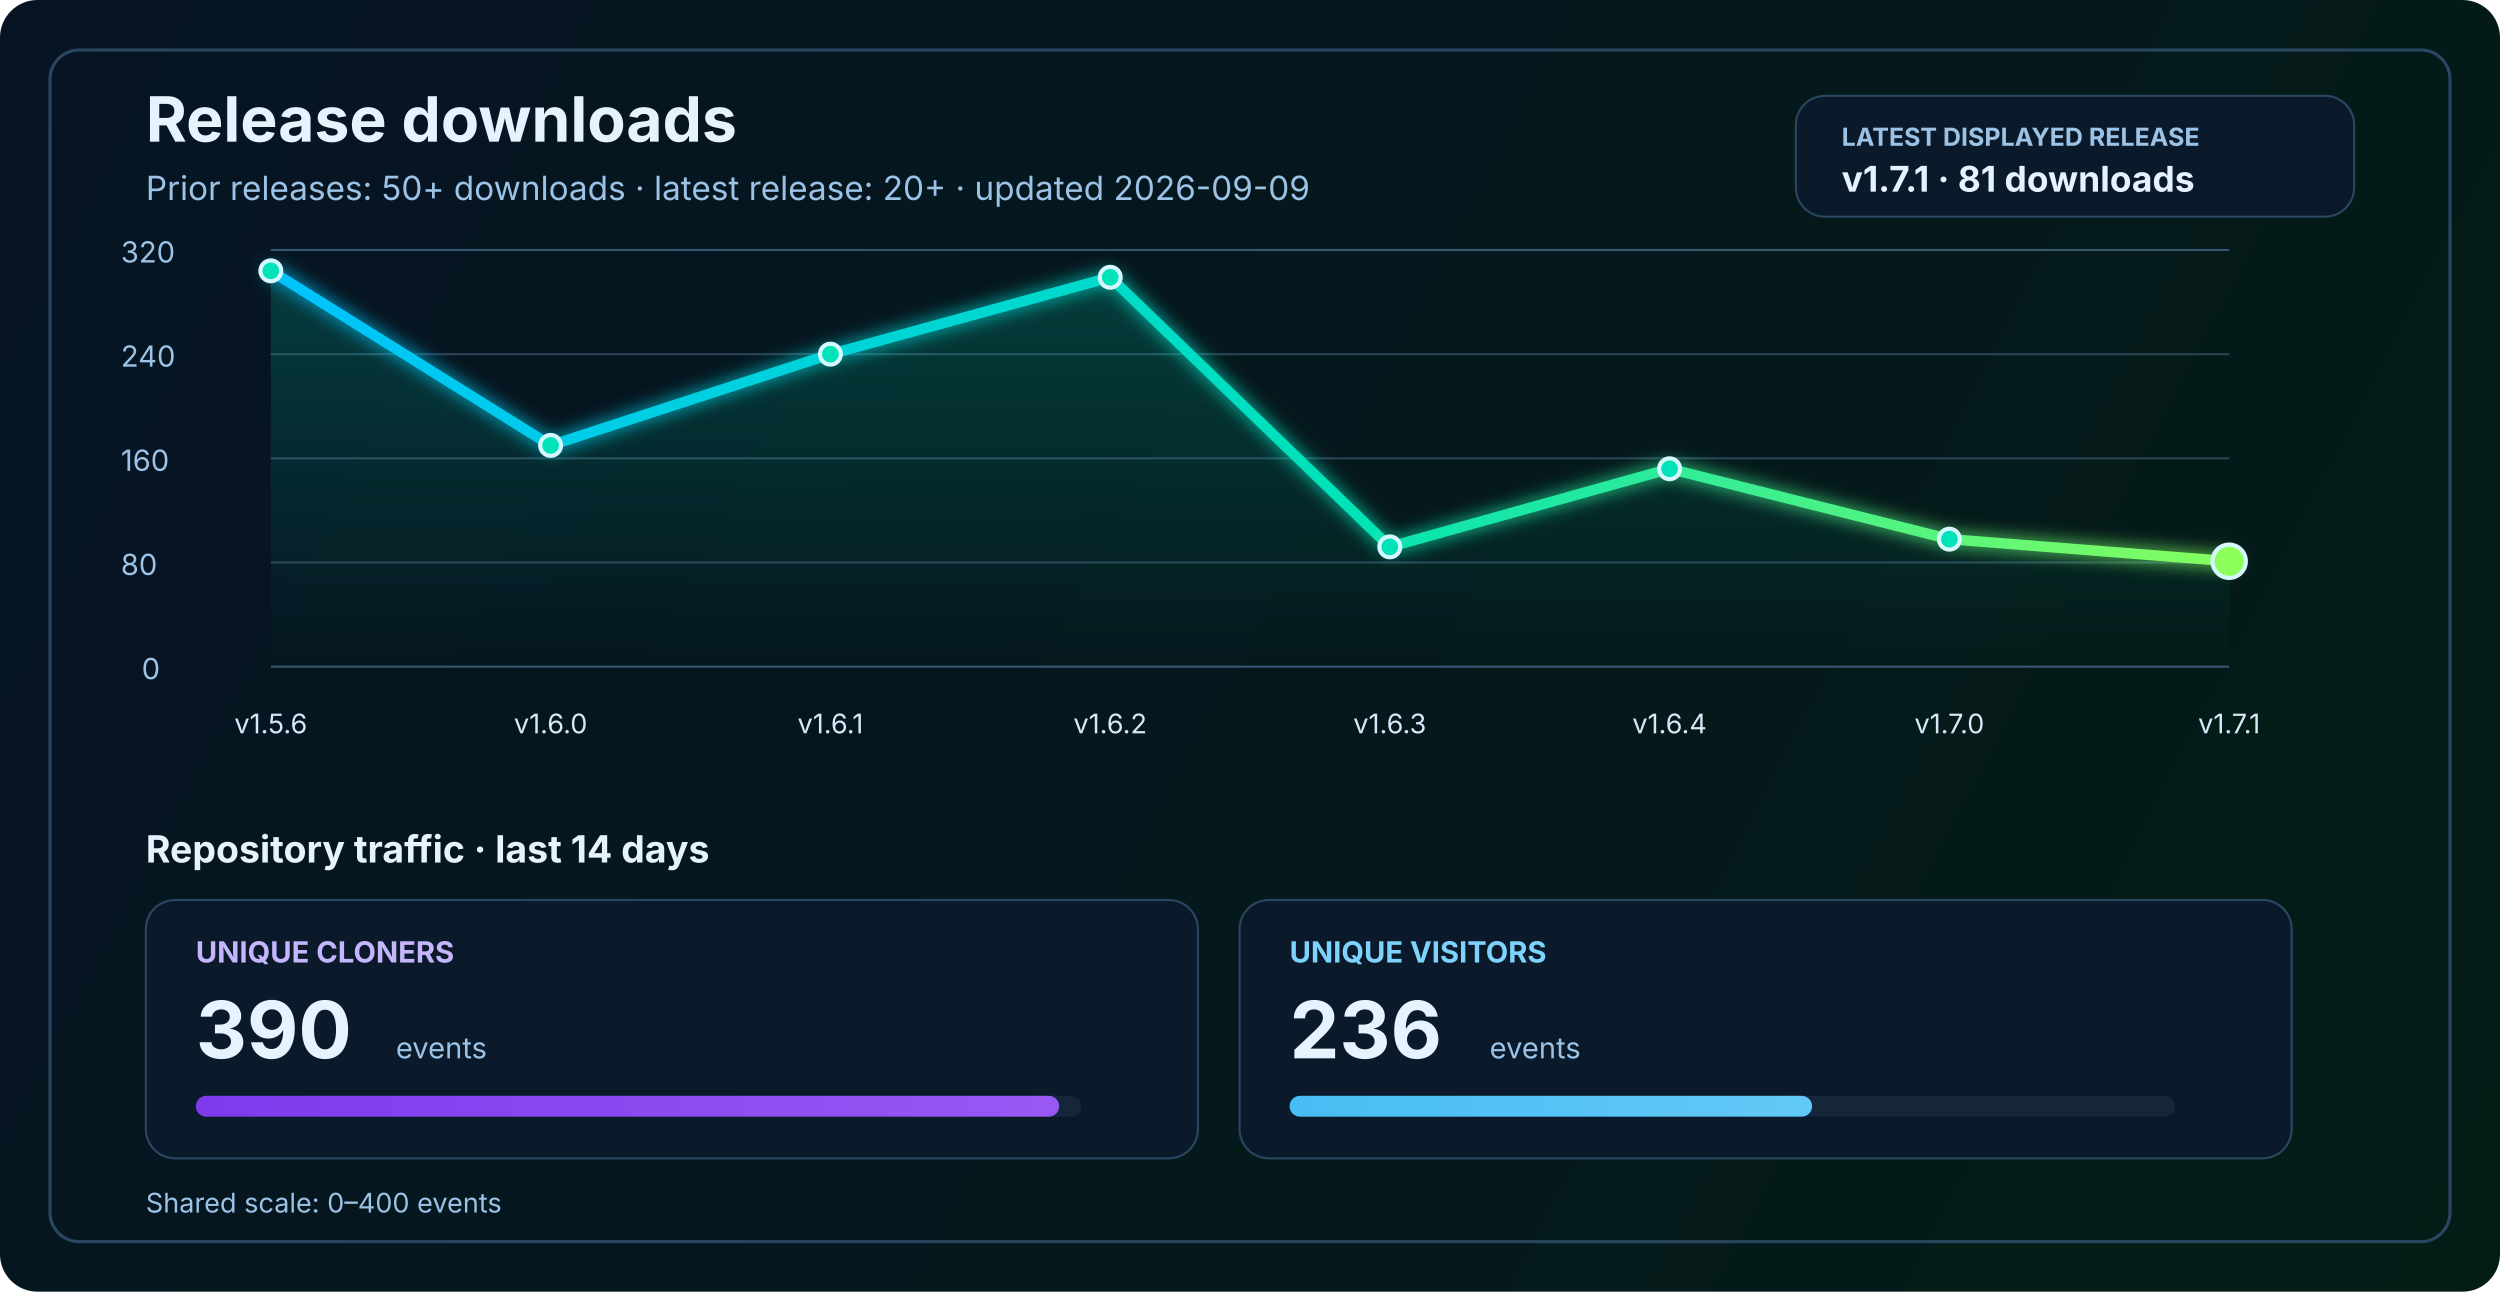
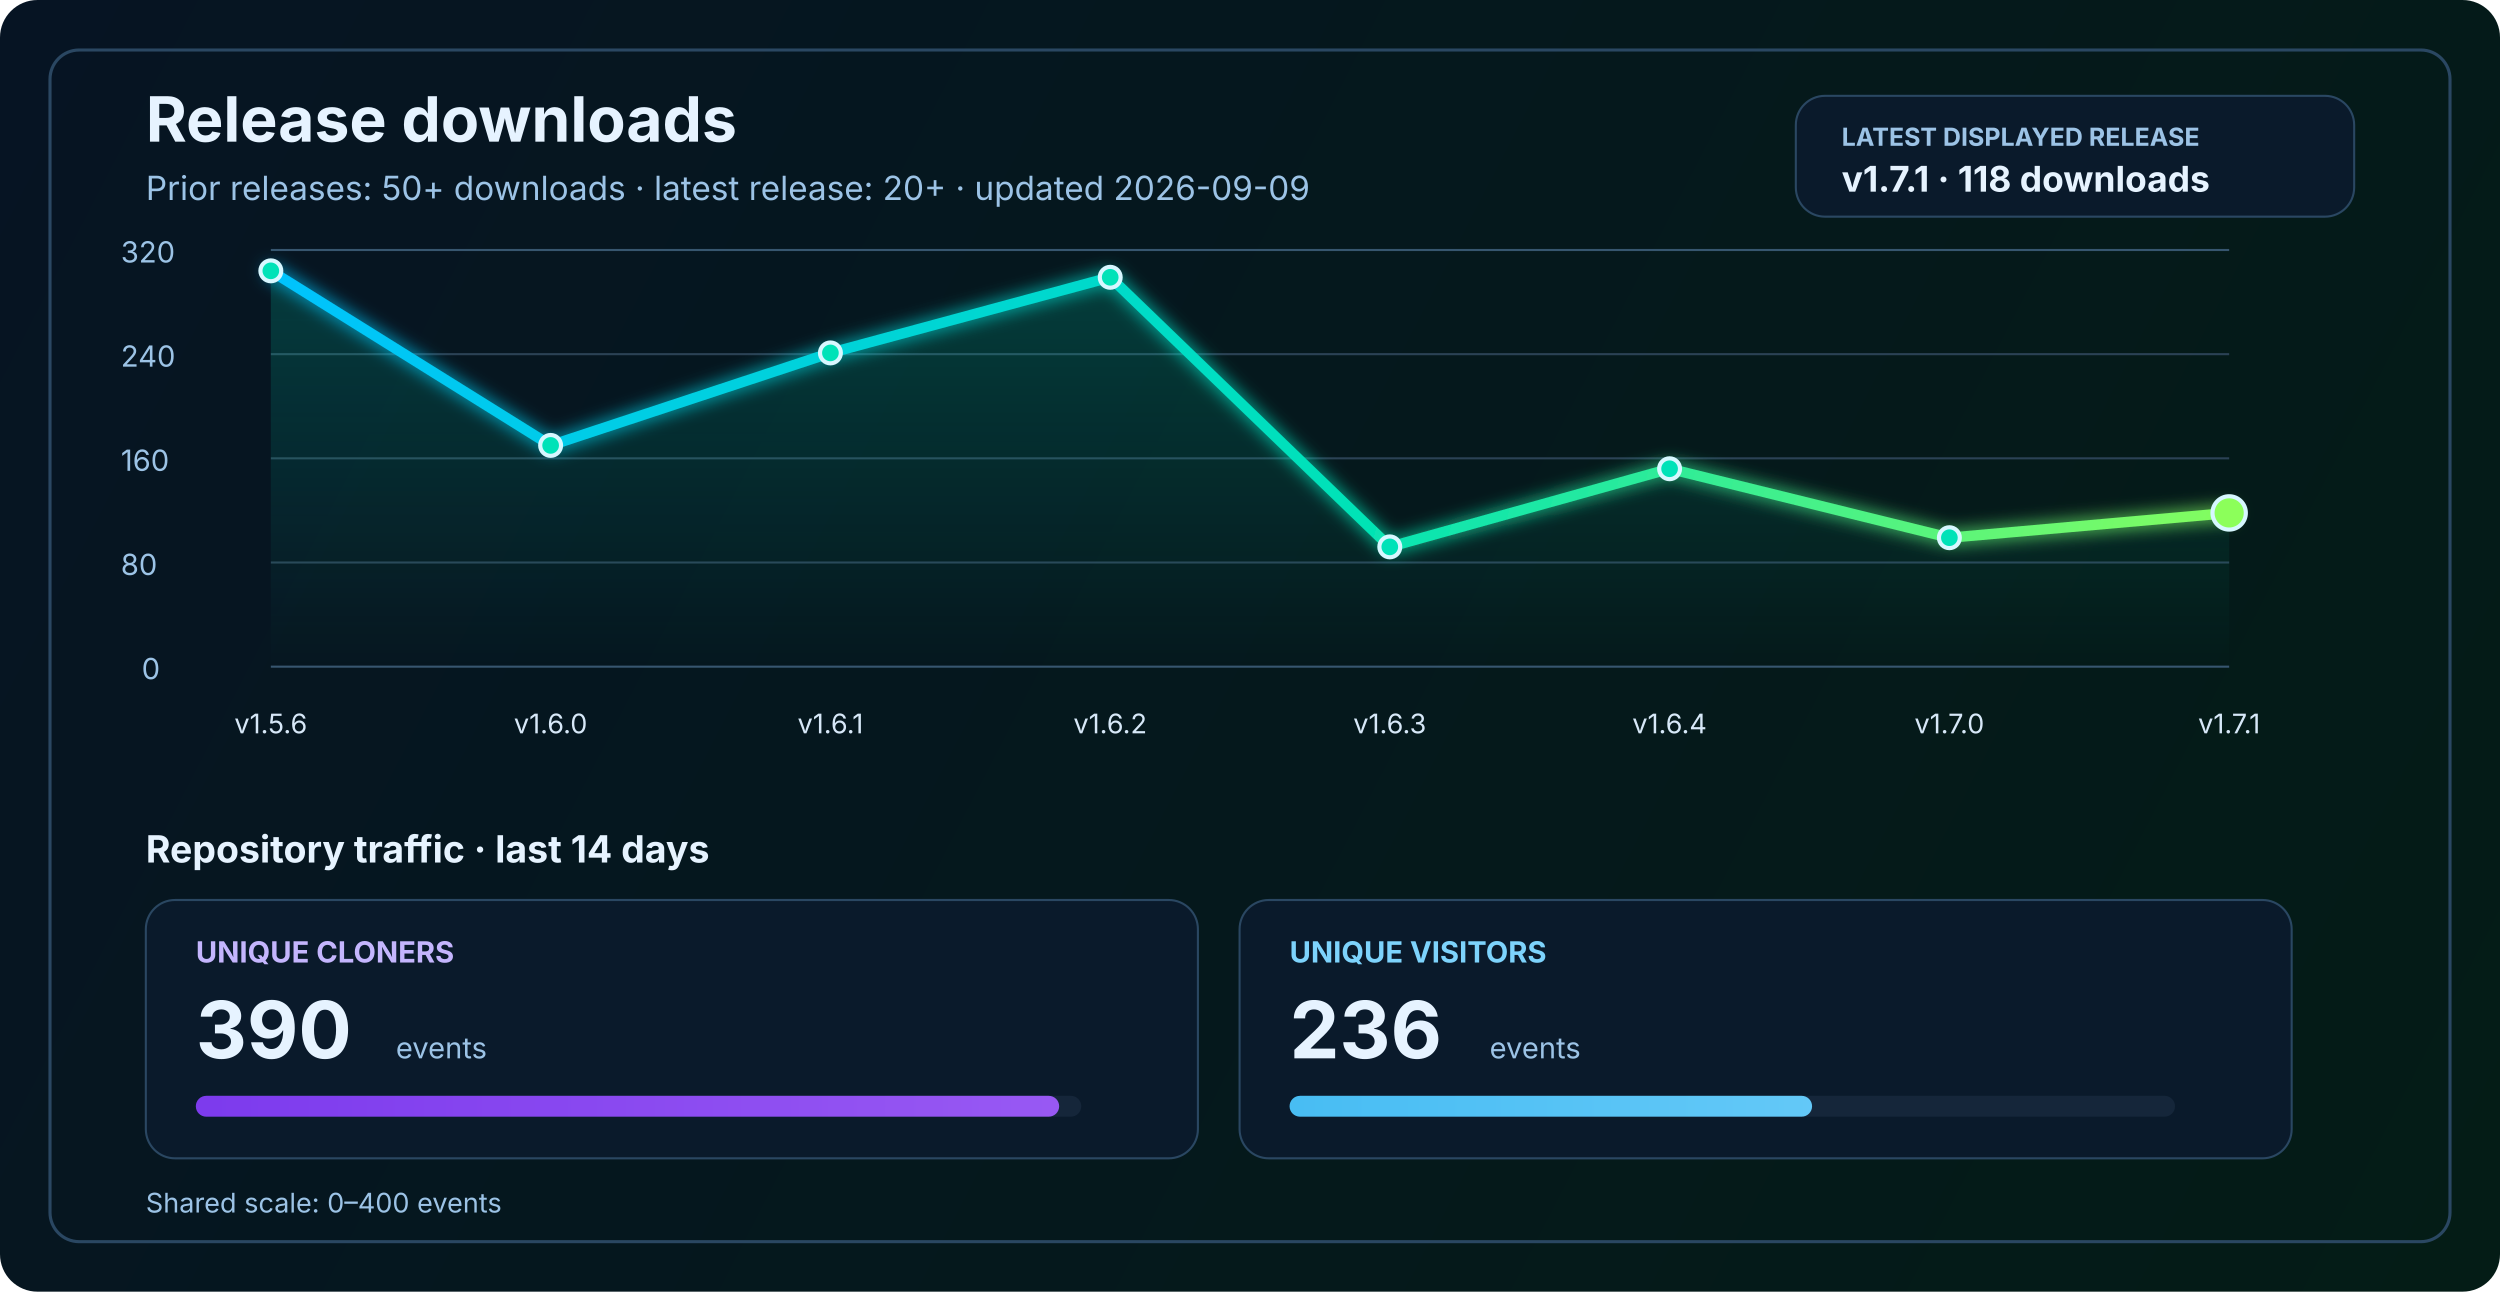
<svg xmlns="http://www.w3.org/2000/svg" width="1200" height="620" viewBox="0 0 1200 620" fill="none" role="img" aria-labelledby="title desc">
  <defs>
    <linearGradient id="bg" x1="0" y1="0" x2="1200" y2="620" gradientUnits="userSpaceOnUse">
      <stop stop-color="#061423" />
      <stop offset="1" stop-color="#041C16" />
    </linearGradient>
    <linearGradient id="line" x1="130" y1="86" x2="1070" y2="340" gradientUnits="userSpaceOnUse">
      <stop stop-color="#00C2FF" />
      <stop offset="0.55" stop-color="#00E2B8" />
      <stop offset="1" stop-color="#8CFF5A" />
    </linearGradient>
    <linearGradient id="area" x1="0" y1="120" x2="0" y2="320" gradientUnits="userSpaceOnUse">
      <stop stop-color="#00E2B8" stop-opacity="0.20" />
      <stop offset="1" stop-color="#00E2B8" stop-opacity="0" />
    </linearGradient>
    <linearGradient id="cloneFill" x1="86" y1="450" x2="1110" y2="450" gradientUnits="userSpaceOnUse">
      <stop stop-color="#7C3AED" />
      <stop offset="1" stop-color="#C084FC" />
    </linearGradient>
    <linearGradient id="viewFill" x1="86" y1="482" x2="1110" y2="482" gradientUnits="userSpaceOnUse">
      <stop stop-color="#0EA5E9" />
      <stop offset="1" stop-color="#7DD3FC" />
    </linearGradient>
    <filter id="glow" x="-50%" y="-50%" width="200%" height="200%">
      <feGaussianBlur stdDeviation="4" result="blur" />
      <feMerge>
        <feMergeNode in="blur" />
        <feMergeNode in="SourceGraphic" />
      </feMerge>
    </filter>
  </defs>
  <rect width="1200" height="620" rx="18" fill="url(#bg)" />
  <rect x="24" y="24" width="1152" height="572" rx="14" stroke="#2A4762" stroke-width="1.5" />
  <text x="70" y="68" fill="#E6F3FF" font-size="30" font-family="SF Pro Display, -apple-system, BlinkMacSystemFont, Segoe UI, sans-serif" font-weight="700">Release downloads</text>
  <text x="70" y="96" fill="#9CC3E6" font-size="16" font-family="SF Pro Text, -apple-system, BlinkMacSystemFont, Segoe UI, sans-serif">Prior releases: 50+ downloads · latest release: 20+ · updated 2026-09-09</text>
  <rect x="862" y="46" width="268" height="58" rx="14" fill="#0A1A2B" stroke="#2A4762" stroke-width="1" />
  <text x="884" y="70" fill="#9CC3E6" font-size="12" font-family="SF Pro Text, -apple-system, BlinkMacSystemFont, Segoe UI, sans-serif" font-weight="700">LATEST DISPLAYED RELEASE</text>
-   <text x="884" y="92" fill="#E6F3FF" font-size="17" font-family="SF Pro Text, -apple-system, BlinkMacSystemFont, Segoe UI, sans-serif" font-weight="700">v1.7.1 · 81 downloads</text>
+   <text x="884" y="92" fill="#E6F3FF" font-size="17" font-family="SF Pro Text, -apple-system, BlinkMacSystemFont, Segoe UI, sans-serif" font-weight="700">v1.7.1 · 118 downloads</text>
  <line x1="130" y1="320.0" x2="1070" y2="320.0" stroke="#37566F" stroke-width="1" />
  <line x1="130" y1="270.0" x2="1070" y2="270.0" stroke="#2B4255" stroke-width="1" />
  <line x1="130" y1="220.0" x2="1070" y2="220.0" stroke="#2B4255" stroke-width="1" />
  <line x1="130" y1="170.0" x2="1070" y2="170.0" stroke="#2B4255" stroke-width="1" />
  <line x1="130" y1="120.0" x2="1070" y2="120.0" stroke="#37566F" stroke-width="1" />
  <text x="68" y="326.0" fill="#9CC3E6" font-size="14" font-family="SF Pro Text, -apple-system, BlinkMacSystemFont, Segoe UI, sans-serif">0</text>
  <text x="58" y="276.0" fill="#9CC3E6" font-size="14" font-family="SF Pro Text, -apple-system, BlinkMacSystemFont, Segoe UI, sans-serif">80</text>
  <text x="58" y="226.0" fill="#9CC3E6" font-size="14" font-family="SF Pro Text, -apple-system, BlinkMacSystemFont, Segoe UI, sans-serif">160</text>
  <text x="58" y="176.0" fill="#9CC3E6" font-size="14" font-family="SF Pro Text, -apple-system, BlinkMacSystemFont, Segoe UI, sans-serif">240</text>
  <text x="58" y="126.0" fill="#9CC3E6" font-size="14" font-family="SF Pro Text, -apple-system, BlinkMacSystemFont, Segoe UI, sans-serif">320</text>
-   <path d="M 130.0 130.0 L 264.3 213.8 L 398.6 170.0 L 532.9 133.1 L 667.1 262.5 L 801.4 225.0 L 935.7 258.8 L 1070.0 269.4 L 1070 320 L 130 320 Z" fill="url(#area)" />
-   <polyline points="130.0,130.0 264.3,213.8 398.6,170.0 532.9,133.1 667.1,262.5 801.4,225.0 935.7,258.8 1070.0,269.4" fill="none" stroke="url(#line)" stroke-width="5" stroke-linecap="round" stroke-linejoin="round" filter="url(#glow)" />
+   <path d="M 130.0 130.0 L 264.3 213.8 L 398.6 169.4 L 532.9 133.1 L 667.1 262.5 L 801.4 225.0 L 935.7 258.1 L 1070.0 246.2 L 1070 320 L 130 320 Z" fill="url(#area)" />
+   <polyline points="130.0,130.0 264.3,213.8 398.6,169.4 532.9,133.1 667.1,262.5 801.4,225.0 935.7,258.1 1070.0,246.2" fill="none" stroke="url(#line)" stroke-width="5" stroke-linecap="round" stroke-linejoin="round" filter="url(#glow)" />
  <circle cx="130.0" cy="130.0" r="5" fill="#00E2B8" stroke="#D7F7FF" stroke-width="2" />
  <circle cx="264.3" cy="213.8" r="5" fill="#00E2B8" stroke="#D7F7FF" stroke-width="2" />
-   <circle cx="398.6" cy="170.0" r="5" fill="#00E2B8" stroke="#D7F7FF" stroke-width="2" />
+   <circle cx="398.6" cy="169.4" r="5" fill="#00E2B8" stroke="#D7F7FF" stroke-width="2" />
  <circle cx="532.9" cy="133.1" r="5" fill="#00E2B8" stroke="#D7F7FF" stroke-width="2" />
  <circle cx="667.1" cy="262.5" r="5" fill="#00E2B8" stroke="#D7F7FF" stroke-width="2" />
  <circle cx="801.4" cy="225.0" r="5" fill="#00E2B8" stroke="#D7F7FF" stroke-width="2" />
-   <circle cx="935.7" cy="258.8" r="5" fill="#00E2B8" stroke="#D7F7FF" stroke-width="2" />
-   <circle cx="1070.0" cy="269.4" r="8" fill="#8CFF5A" stroke="#D7F7FF" stroke-width="2" />
+   <circle cx="935.7" cy="258.1" r="5" fill="#00E2B8" stroke="#D7F7FF" stroke-width="2" />
+   <circle cx="1070.0" cy="246.2" r="8" fill="#8CFF5A" stroke="#D7F7FF" stroke-width="2" />
  <text x="130.0" y="352" text-anchor="middle" fill="#D7E8F8" font-size="13" font-family="SF Pro Text, -apple-system, BlinkMacSystemFont, Segoe UI, sans-serif">v1.5.6</text>
  <text x="264.3" y="352" text-anchor="middle" fill="#D7E8F8" font-size="13" font-family="SF Pro Text, -apple-system, BlinkMacSystemFont, Segoe UI, sans-serif">v1.6.0</text>
  <text x="398.6" y="352" text-anchor="middle" fill="#D7E8F8" font-size="13" font-family="SF Pro Text, -apple-system, BlinkMacSystemFont, Segoe UI, sans-serif">v1.6.1</text>
  <text x="532.9" y="352" text-anchor="middle" fill="#D7E8F8" font-size="13" font-family="SF Pro Text, -apple-system, BlinkMacSystemFont, Segoe UI, sans-serif">v1.6.2</text>
  <text x="667.1" y="352" text-anchor="middle" fill="#D7E8F8" font-size="13" font-family="SF Pro Text, -apple-system, BlinkMacSystemFont, Segoe UI, sans-serif">v1.6.3</text>
  <text x="801.4" y="352" text-anchor="middle" fill="#D7E8F8" font-size="13" font-family="SF Pro Text, -apple-system, BlinkMacSystemFont, Segoe UI, sans-serif">v1.6.4</text>
  <text x="935.7" y="352" text-anchor="middle" fill="#D7E8F8" font-size="13" font-family="SF Pro Text, -apple-system, BlinkMacSystemFont, Segoe UI, sans-serif">v1.7.0</text>
  <text x="1070.0" y="352" text-anchor="middle" fill="#D7E8F8" font-size="13" font-family="SF Pro Text, -apple-system, BlinkMacSystemFont, Segoe UI, sans-serif">v1.7.1</text>
  <text x="70" y="414" fill="#E6F3FF" font-size="18" font-family="SF Pro Text, -apple-system, BlinkMacSystemFont, Segoe UI, sans-serif" font-weight="700">Repository traffic · last 14 days</text>
  <rect x="70" y="432" width="505" height="124" rx="14" fill="#0A1A2B" stroke="#2A4762" stroke-width="1" />
  <text x="94" y="462" fill="#C4B5FD" font-size="14" font-family="SF Pro Text, -apple-system, BlinkMacSystemFont, Segoe UI, sans-serif" font-weight="700">UNIQUE CLONERS</text>
  <text x="94" y="508" fill="#E6F3FF" font-size="38" font-family="SF Pro Display, -apple-system, BlinkMacSystemFont, Segoe UI, sans-serif" font-weight="700">390</text>
  <text x="190" y="508" fill="#9CC3E6" font-size="14" font-family="SF Pro Text, -apple-system, BlinkMacSystemFont, Segoe UI, sans-serif">events</text>
  <rect x="94" y="526" width="425" height="10" rx="5" fill="#15263A" />
  <rect x="94" y="526" width="414.4" height="10" rx="5" fill="url(#cloneFill)" />
  <rect x="595" y="432" width="505" height="124" rx="14" fill="#0A1A2B" stroke="#2A4762" stroke-width="1" />
  <text x="619" y="462" fill="#7DD3FC" font-size="14" font-family="SF Pro Text, -apple-system, BlinkMacSystemFont, Segoe UI, sans-serif" font-weight="700">UNIQUE VISITORS</text>
  <text x="619" y="508" fill="#E6F3FF" font-size="38" font-family="SF Pro Display, -apple-system, BlinkMacSystemFont, Segoe UI, sans-serif" font-weight="700">236</text>
  <text x="715" y="508" fill="#9CC3E6" font-size="14" font-family="SF Pro Text, -apple-system, BlinkMacSystemFont, Segoe UI, sans-serif">events</text>
  <rect x="619" y="526" width="425" height="10" rx="5" fill="#15263A" />
  <rect x="619" y="526" width="250.8" height="10" rx="5" fill="url(#viewFill)" />
  <text x="70" y="582" fill="#9CC3E6" font-size="13" font-family="SF Pro Text, -apple-system, BlinkMacSystemFont, Segoe UI, sans-serif">Shared scale: 0–400 events</text>
</svg>
